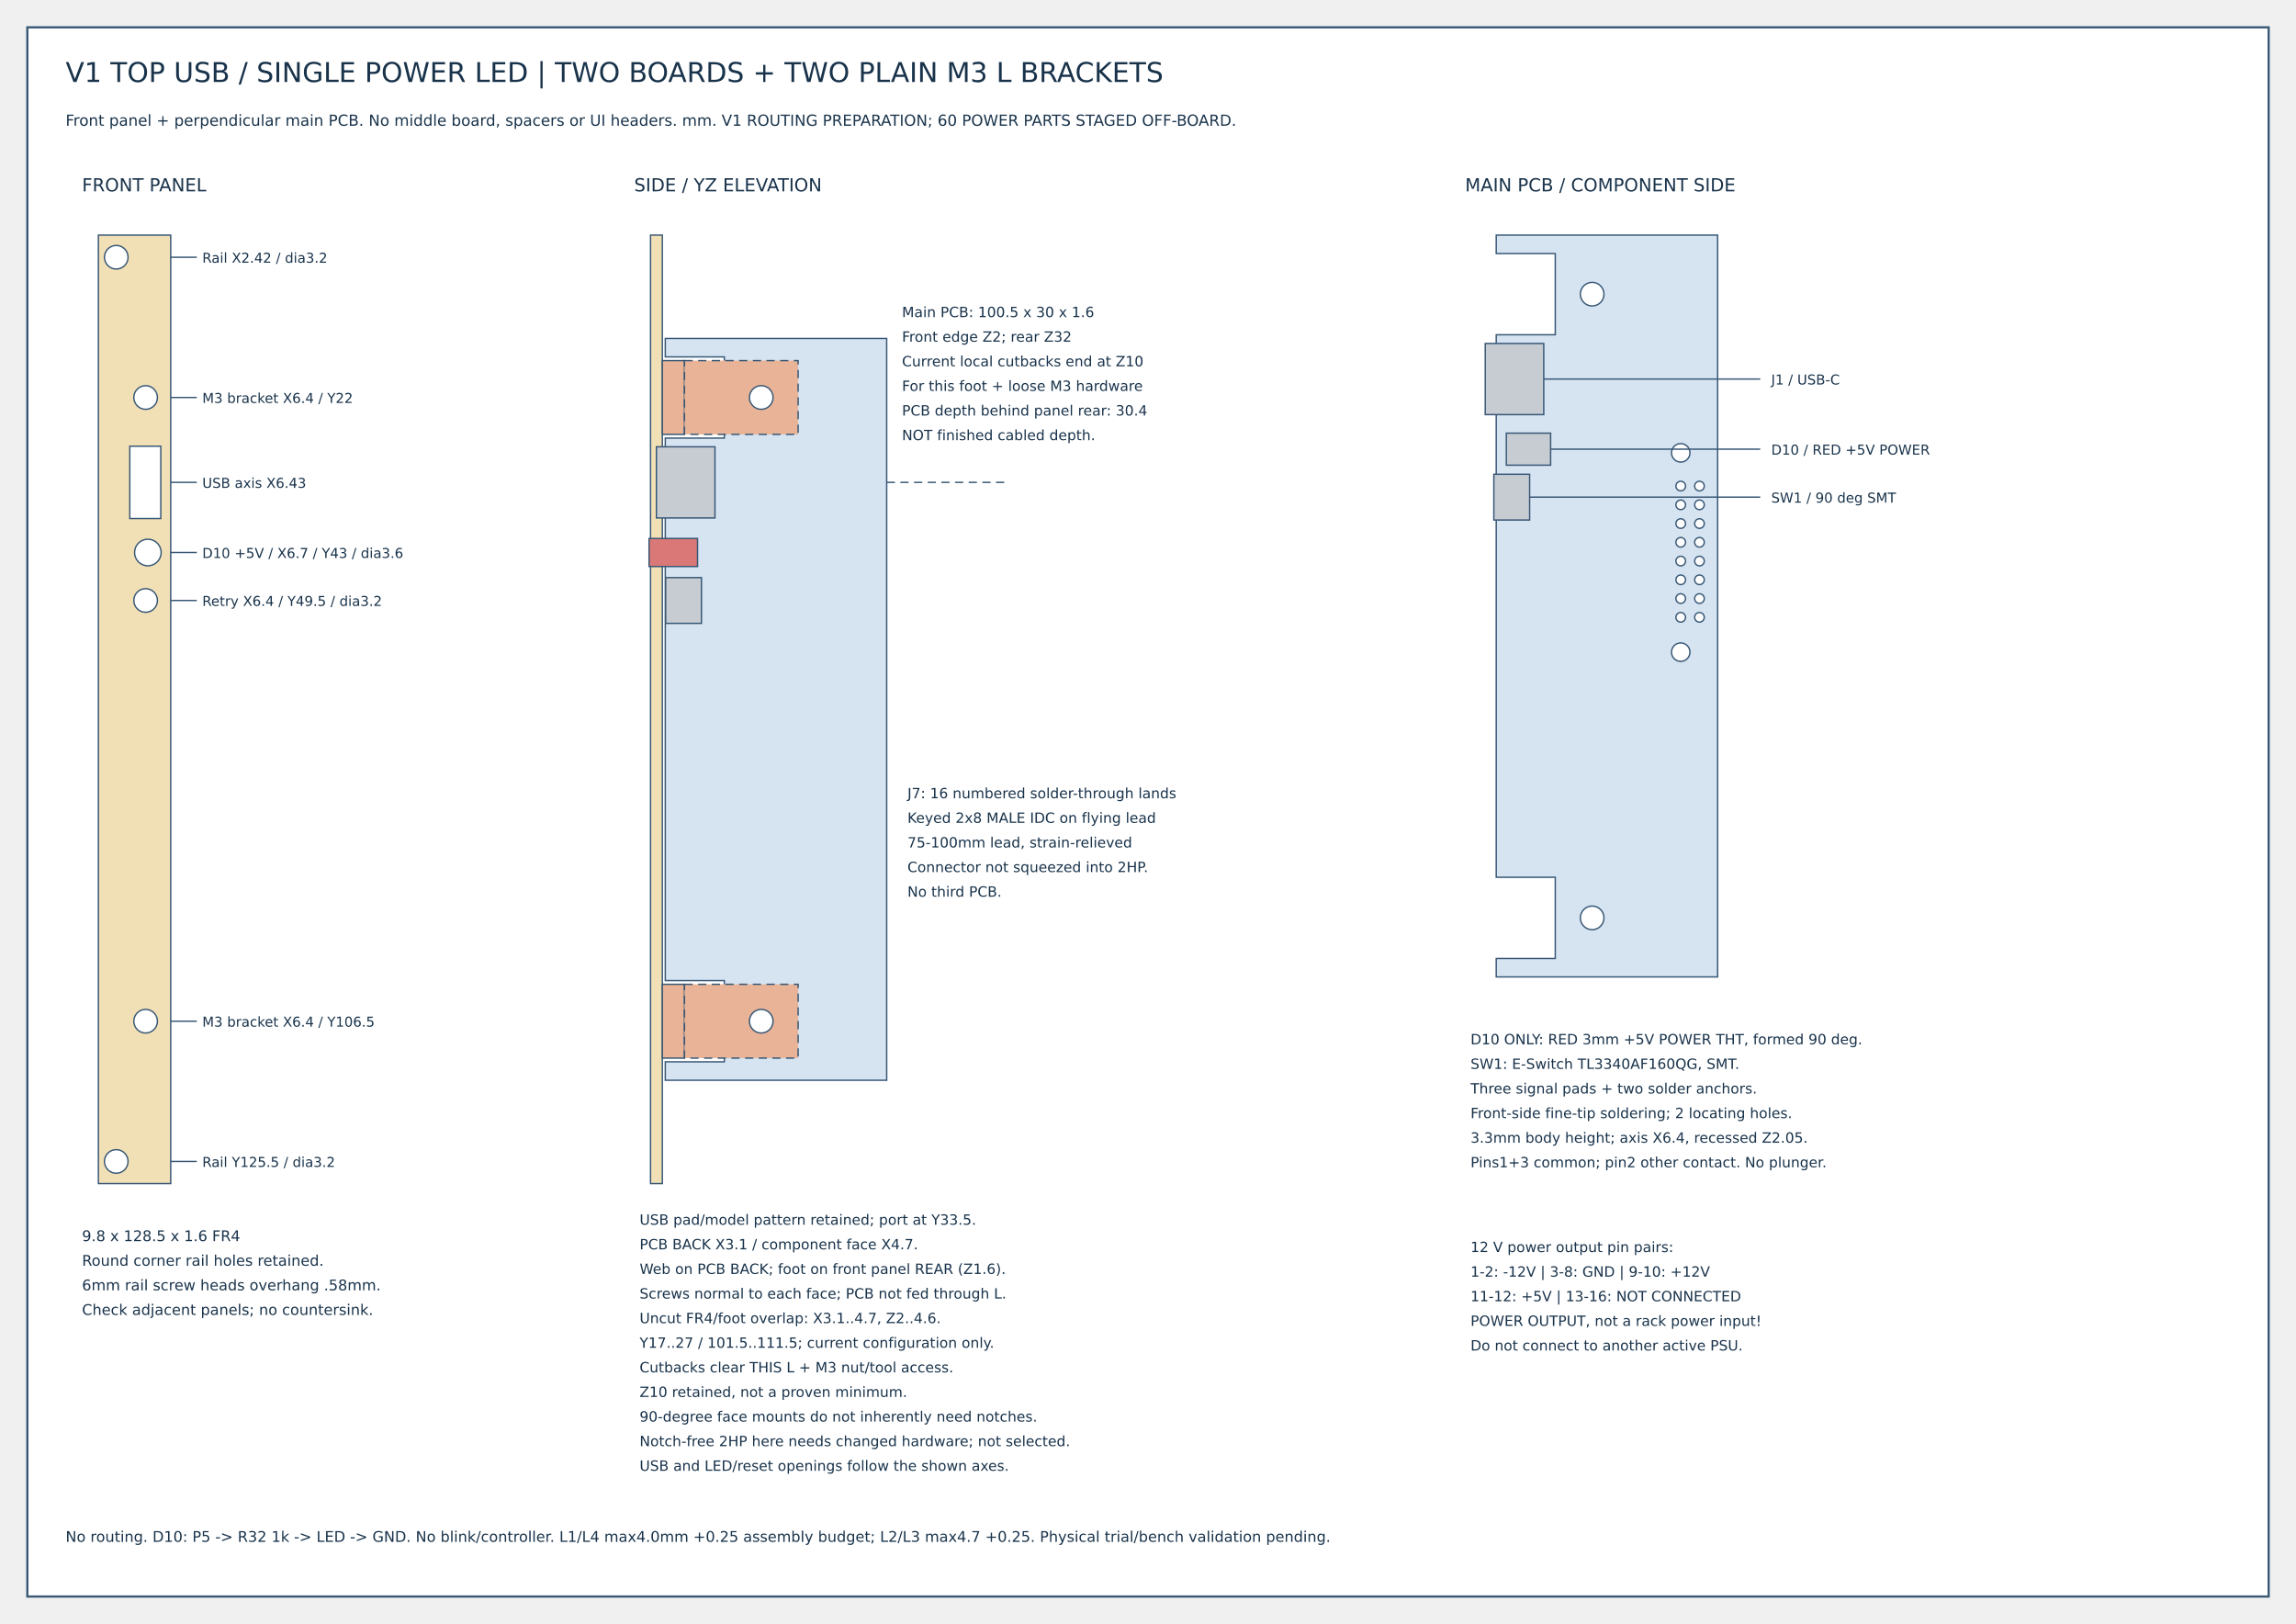
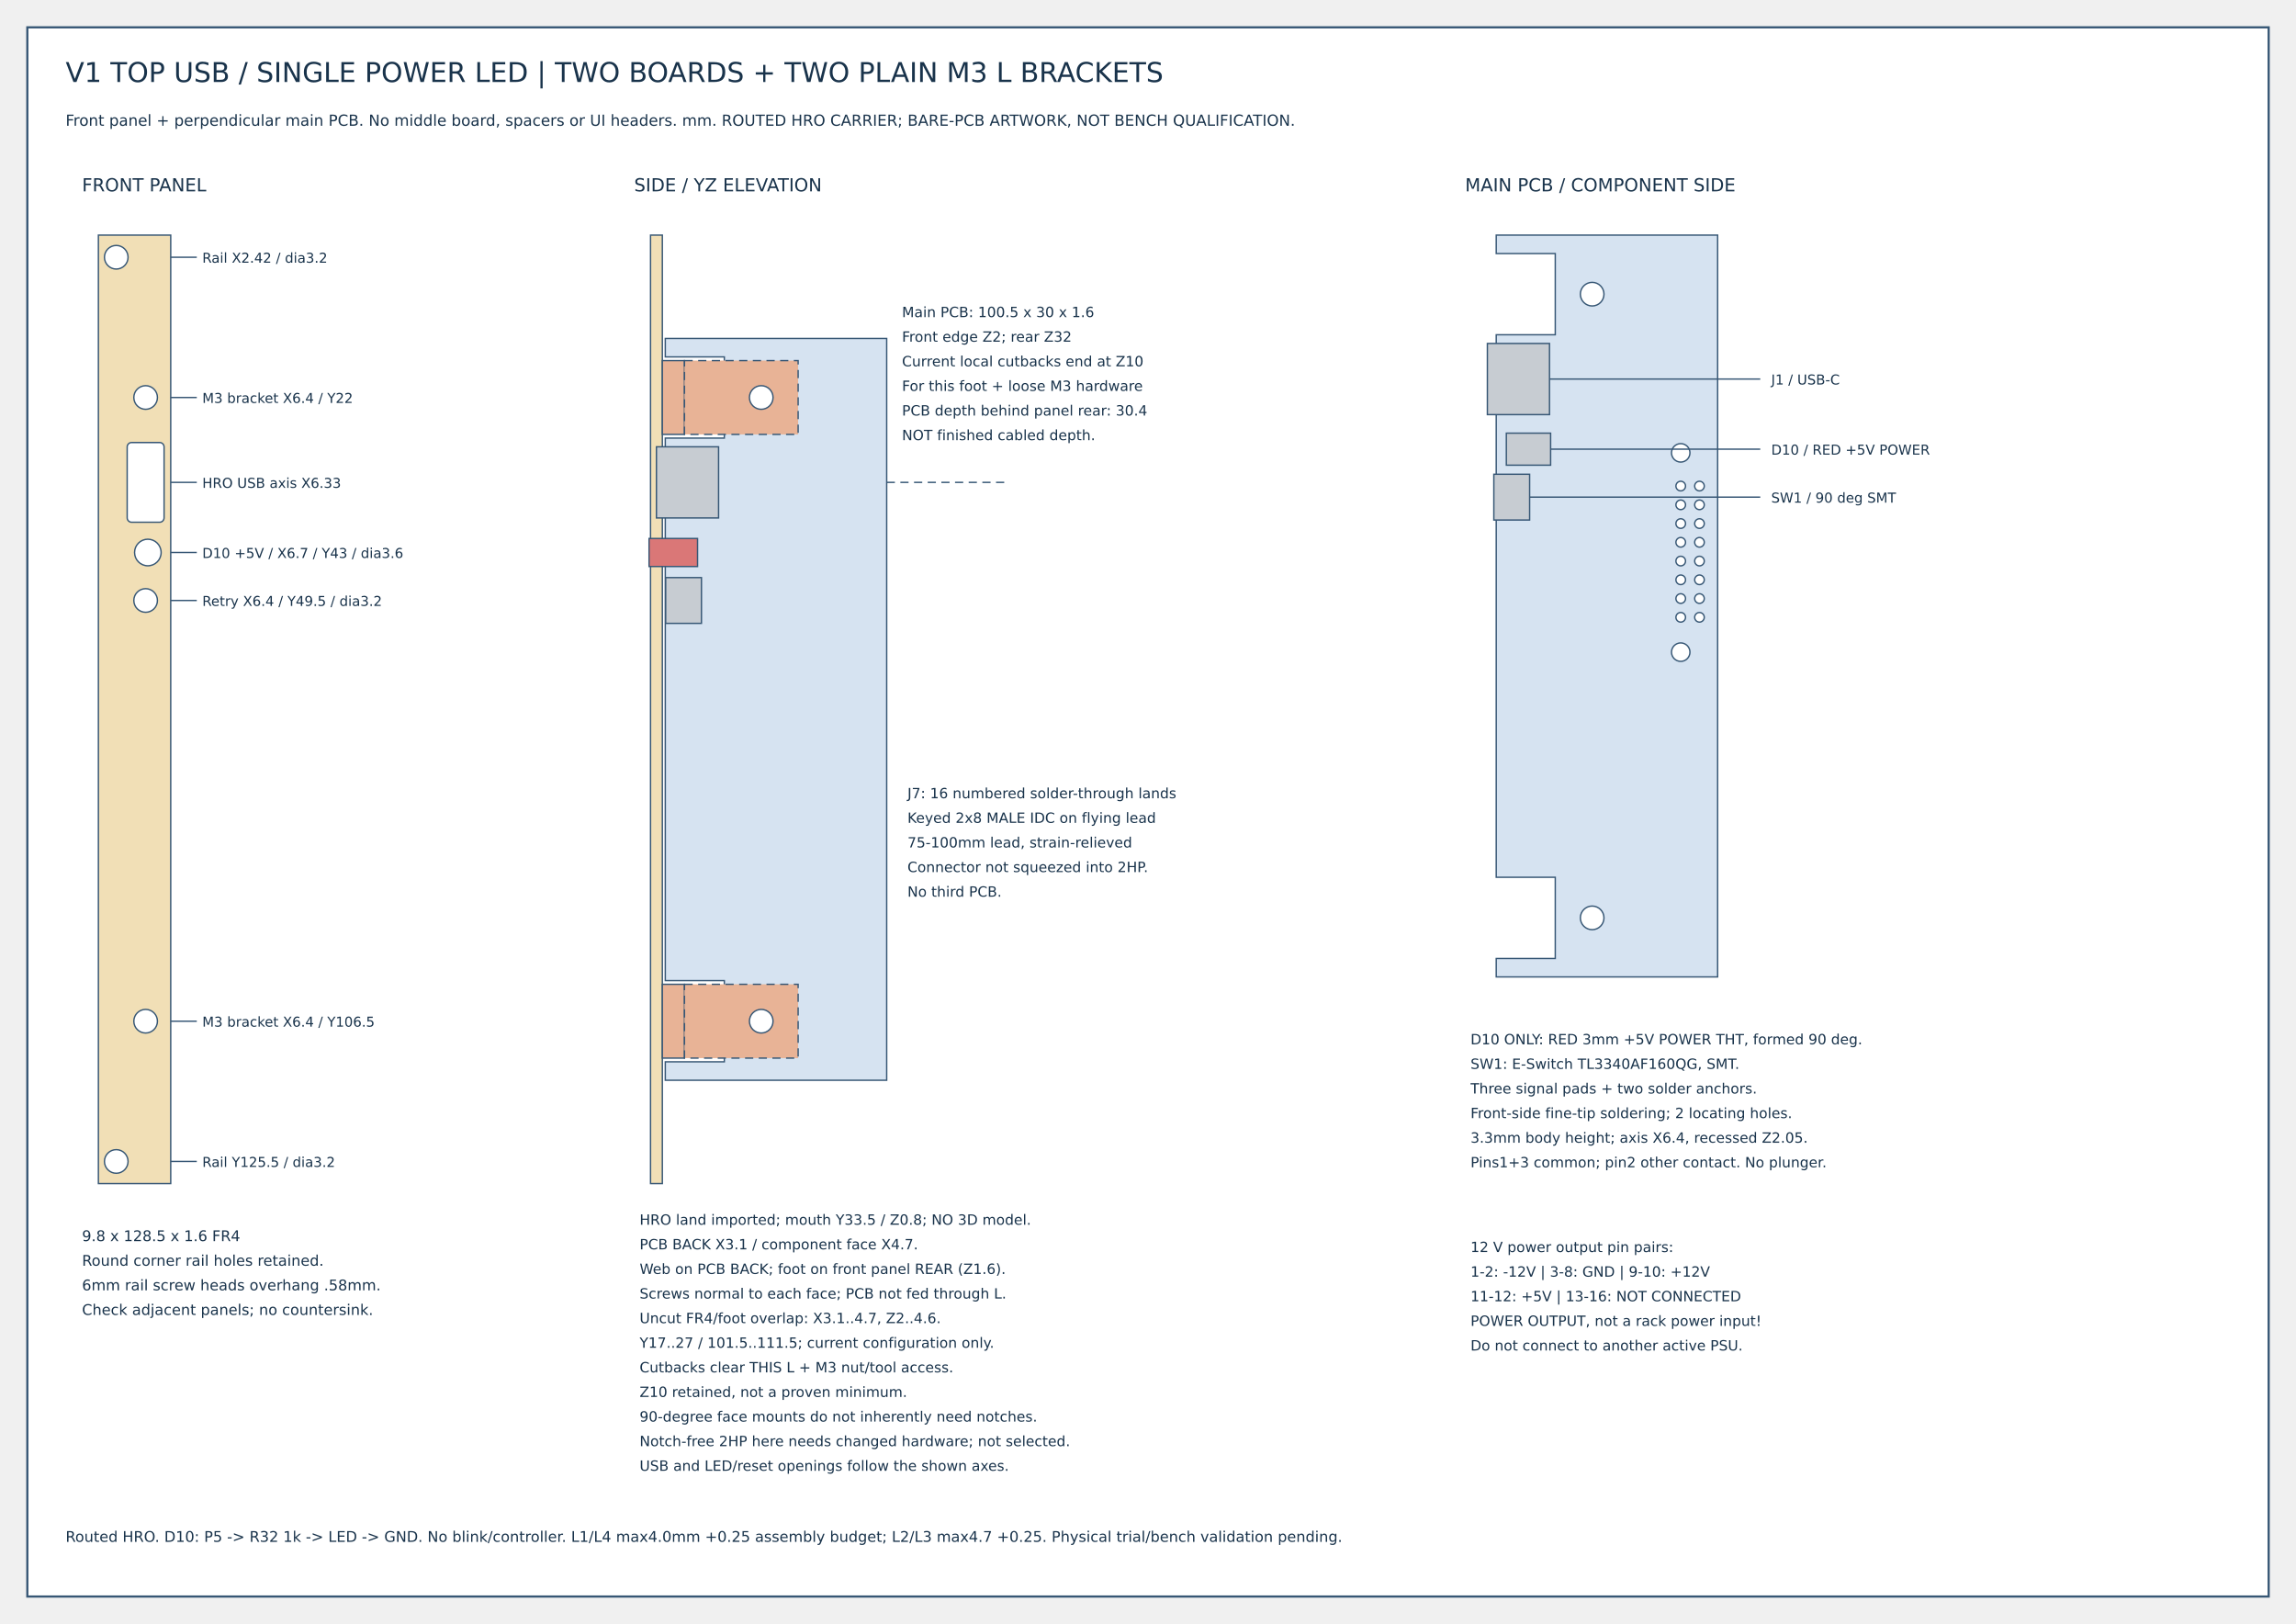
<svg xmlns="http://www.w3.org/2000/svg" width="420mm" height="297mm" viewBox="0 0 420 297">
  <style>text{font-family:DejaVu Sans,sans-serif;fill:#19334b}</style>
  <rect x="5" y="5" width="410" height="287" fill="white" stroke="#375775" stroke-width=".4" />
  <text x="12" y="15" font-size="5">V1 TOP USB / SINGLE POWER LED | TWO BOARDS + TWO PLAIN M3 L BRACKETS</text>
-   <text x="12" y="23" font-size="2.8">Front panel + perpendicular main PCB. No middle board, spacers or UI headers. mm. V1 ROUTING PREPARATION; 60 POWER PARTS STAGED OFF-BOARD.</text>
+   <text x="12" y="23" font-size="2.8">Front panel + perpendicular main PCB. No middle board, spacers or UI headers. mm. ROUTED HRO CARRIER; BARE-PCB ARTWORK, NOT BENCH QUALIFICATION.</text>
  <text x="15" y="35" font-size="3.3">FRONT PANEL</text>
  <rect x="18" y="43" width="13.23" height="173.475" fill="#f1dfb6" stroke="#375775" stroke-width=".25" />
  <circle cx="21.267" cy="47.05" r="2.16" fill="white" stroke="#375775" stroke-width=".25" />
  <circle cx="21.267" cy="212.425" r="2.16" fill="white" stroke="#375775" stroke-width=".25" />
  <circle cx="26.64" cy="72.7" r="2.16" fill="white" stroke="#375775" stroke-width=".25" />
  <circle cx="26.64" cy="186.775" r="2.16" fill="white" stroke="#375775" stroke-width=".25" />
  <circle cx="27.045" cy="101.05" r="2.43" fill="white" stroke="#375775" stroke-width=".25" />
  <circle cx="26.64" cy="109.825" r="2.16" fill="white" stroke="#375775" stroke-width=".25" />
-   <rect x="23.744" y="81.61" width="5.67" height="13.23" fill="white" stroke="#375775" stroke-width=".25" />
+   <rect x="23.265" y="80.935" width="6.75" height="14.58" fill="white" stroke="#375775" stroke-width=".25" rx="0.81" />
  <path d="M31.23,47.05 L36,47.05" fill="none" stroke="#375775" stroke-width=".25" />
  <text x="37" y="48.05" font-size="2.5">Rail X2.42 / dia3.2</text>
  <path d="M31.23,72.7 L36,72.7" fill="none" stroke="#375775" stroke-width=".25" />
  <text x="37" y="73.7" font-size="2.5">M3 bracket X6.4 / Y22</text>
  <path d="M31.23,101.05 L36,101.05" fill="none" stroke="#375775" stroke-width=".25" />
  <text x="37" y="102.05" font-size="2.5">D10 +5V / X6.7 / Y43 / dia3.6</text>
  <path d="M31.23,88.225 L36,88.225" fill="none" stroke="#375775" stroke-width=".25" />
-   <text x="37" y="89.225" font-size="2.5">USB axis X6.43</text>
+   <text x="37" y="89.225" font-size="2.5">HRO USB axis X6.33</text>
  <path d="M31.23,109.825 L36,109.825" fill="none" stroke="#375775" stroke-width=".25" />
  <text x="37" y="110.825" font-size="2.5">Retry X6.4 / Y49.5 / dia3.2</text>
  <path d="M31.23,186.775 L36,186.775" fill="none" stroke="#375775" stroke-width=".25" />
  <text x="37" y="187.775" font-size="2.5">M3 bracket X6.4 / Y106.5</text>
  <path d="M31.23,212.425 L36,212.425" fill="none" stroke="#375775" stroke-width=".25" />
  <text x="37" y="213.425" font-size="2.5">Rail Y125.5 / dia3.2</text>
  <text x="15" y="227.0" font-size="2.7">9.8 x 128.5 x 1.6 FR4</text>
  <text x="15" y="231.5" font-size="2.7">Round corner rail holes retained.</text>
  <text x="15" y="236.0" font-size="2.7">6mm rail screw heads overhang .58mm.</text>
  <text x="15" y="240.5" font-size="2.7">Check adjacent panels; no countersink.</text>
  <text x="116" y="35" font-size="3.3">SIDE / YZ ELEVATION</text>
  <rect x="119" y="43" width="2.16" height="173.475" fill="#f1dfb6" stroke="#375775" stroke-width=".25" />
  <polygon points="121.7,61.9 121.7,65.275 132.5,65.275 132.5,80.125 121.7,80.125 121.7,179.35 132.5,179.35 132.5,194.2 121.7,194.2 121.7,197.575 162.2,197.575 162.2,61.9" fill="#d6e3f1" stroke="#375775" stroke-width=".25" />
  <rect x="121.16" y="65.95" width="4.05" height="13.5" fill="#e8b396" stroke="#375775" stroke-width=".25" />
  <rect x="125.21" y="65.95" width="20.79" height="13.5" fill="#e8b396" stroke="#375775" stroke-width=".25" stroke-dasharray="1.5 1" />
  <circle cx="139.25" cy="72.7" r="2.16" fill="white" stroke="#375775" stroke-width=".25" />
  <rect x="121.16" y="180.025" width="4.05" height="13.5" fill="#e8b396" stroke="#375775" stroke-width=".25" />
  <rect x="125.21" y="180.025" width="20.79" height="13.5" fill="#e8b396" stroke="#375775" stroke-width=".25" stroke-dasharray="1.5 1" />
  <circle cx="139.25" cy="186.775" r="2.16" fill="white" stroke="#375775" stroke-width=".25" />
  <rect x="118.73" y="98.485" width="8.87" height="5.13" fill="#da7777" stroke="#375775" stroke-width=".25" />
-   <rect x="120.08" y="81.718" width="10.706" height="13.014" fill="#c7ccd2" stroke="#375775" stroke-width=".25" />
+   <rect x="120.08" y="81.718" width="11.367" height="13.014" fill="#c7ccd2" stroke="#375775" stroke-width=".25" />
  <rect x="121.767" y="105.64" width="6.548" height="8.37" fill="#c7ccd2" stroke="#375775" stroke-width=".25" />
  <text x="165" y="58.0" font-size="2.6">Main PCB: 100.5 x 30 x 1.6</text>
  <text x="165" y="62.5" font-size="2.6">Front edge Z2; rear Z32</text>
  <text x="165" y="67.0" font-size="2.6">Current local cutbacks end at Z10</text>
  <text x="165" y="71.5" font-size="2.6">For this foot + loose M3 hardware</text>
  <text x="165" y="76.0" font-size="2.6">PCB depth behind panel rear: 30.4</text>
  <text x="165" y="80.5" font-size="2.6">NOT finished cabled depth.</text>
  <path d="M162.2,88.225 L184,88.225" fill="none" stroke="#375775" stroke-width=".25" stroke-dasharray="1.5 1" />
  <text x="166" y="146.0" font-size="2.6">J7: 16 numbered solder-through lands</text>
  <text x="166" y="150.5" font-size="2.6">Keyed 2x8 MALE IDC on flying lead</text>
  <text x="166" y="155.0" font-size="2.6">75-100mm lead, strain-relieved</text>
  <text x="166" y="159.5" font-size="2.6">Connector not squeezed into 2HP.</text>
  <text x="166" y="164.0" font-size="2.6">No third PCB.</text>
-   <text x="117" y="224.0" font-size="2.6">USB pad/model pattern retained; port at Y33.5.</text>
+   <text x="117" y="224.0" font-size="2.6">HRO land imported; mouth Y33.5 / Z0.8; NO 3D model.</text>
  <text x="117" y="228.5" font-size="2.6">PCB BACK X3.1 / component face X4.7.</text>
  <text x="117" y="233.0" font-size="2.6">Web on PCB BACK; foot on front panel REAR (Z1.6).</text>
  <text x="117" y="237.5" font-size="2.6">Screws normal to each face; PCB not fed through L.</text>
  <text x="117" y="242.0" font-size="2.6">Uncut FR4/foot overlap: X3.1..4.7, Z2..4.6.</text>
  <text x="117" y="246.5" font-size="2.6">Y17..27 / 101.5..111.5; current configuration only.</text>
  <text x="117" y="251.0" font-size="2.6">Cutbacks clear THIS L + M3 nut/tool access.</text>
  <text x="117" y="255.5" font-size="2.6">Z10 retained, not a proven minimum.</text>
  <text x="117" y="260.0" font-size="2.6">90-degree face mounts do not inherently need notches.</text>
  <text x="117" y="264.5" font-size="2.6">Notch-free 2HP here needs changed hardware; not selected.</text>
  <text x="117" y="269.0" font-size="2.6">USB and LED/reset openings follow the shown axes.</text>
  <text x="268" y="35" font-size="3.3">MAIN PCB / COMPONENT SIDE</text>
  <polygon points="273.7,43.0 273.7,46.375 284.5,46.375 284.5,61.225 273.7,61.225 273.7,160.45 284.5,160.45 284.5,175.3 273.7,175.3 273.7,178.675 314.2,178.675 314.2,43.0" fill="#d6e3f1" stroke="#375775" stroke-width=".25" />
  <circle cx="291.25" cy="53.8" r="2.16" fill="white" stroke="#375775" stroke-width=".25" />
  <circle cx="291.25" cy="167.875" r="2.16" fill="white" stroke="#375775" stroke-width=".25" />
  <circle cx="307.45" cy="82.825" r="1.688" fill="white" stroke="#375775" stroke-width=".25" />
  <circle cx="307.45" cy="119.275" r="1.688" fill="white" stroke="#375775" stroke-width=".25" />
  <rect x="275.55" y="79.221" width="8.1" height="5.859" fill="#c7ccd2" stroke="#375775" stroke-width=".25" />
  <path d="M283.649,82.15 L322,82.15" fill="none" stroke="#375775" stroke-width=".25" />
  <text x="324" y="83.15" font-size="2.5">D10 / RED +5V POWER</text>
-   <rect x="271.688" y="62.818" width="10.706" height="13.014" fill="#c7ccd2" stroke="#375775" stroke-width=".25" />
-   <path d="M282.394,69.325 L322,69.325" fill="none" stroke="#375775" stroke-width=".25" />
+   <rect x="272.08" y="62.818" width="11.367" height="13.014" fill="#c7ccd2" stroke="#375775" stroke-width=".25" />
+   <path d="M283.447,69.325 L322,69.325" fill="none" stroke="#375775" stroke-width=".25" />
  <text x="324" y="70.325" font-size="2.5">J1 / USB-C</text>
  <rect x="273.261" y="86.74" width="6.548" height="8.37" fill="#c7ccd2" stroke="#375775" stroke-width=".25" />
  <path d="M279.809,90.925 L322,90.925" fill="none" stroke="#375775" stroke-width=".25" />
  <text x="324" y="91.925" font-size="2.5">SW1 / 90 deg SMT</text>
  <circle cx="307.45" cy="88.9" r="0.878" fill="white" stroke="#375775" stroke-width=".25" />
  <circle cx="310.879" cy="88.9" r="0.878" fill="white" stroke="#375775" stroke-width=".25" />
  <circle cx="307.45" cy="92.329" r="0.878" fill="white" stroke="#375775" stroke-width=".25" />
  <circle cx="310.879" cy="92.329" r="0.878" fill="white" stroke="#375775" stroke-width=".25" />
  <circle cx="307.45" cy="95.758" r="0.878" fill="white" stroke="#375775" stroke-width=".25" />
  <circle cx="310.879" cy="95.758" r="0.878" fill="white" stroke="#375775" stroke-width=".25" />
  <circle cx="307.45" cy="99.187" r="0.878" fill="white" stroke="#375775" stroke-width=".25" />
  <circle cx="310.879" cy="99.187" r="0.878" fill="white" stroke="#375775" stroke-width=".25" />
  <circle cx="307.45" cy="102.616" r="0.878" fill="white" stroke="#375775" stroke-width=".25" />
  <circle cx="310.879" cy="102.616" r="0.878" fill="white" stroke="#375775" stroke-width=".25" />
  <circle cx="307.45" cy="106.045" r="0.878" fill="white" stroke="#375775" stroke-width=".25" />
  <circle cx="310.879" cy="106.045" r="0.878" fill="white" stroke="#375775" stroke-width=".25" />
  <circle cx="307.45" cy="109.474" r="0.878" fill="white" stroke="#375775" stroke-width=".25" />
  <circle cx="310.879" cy="109.474" r="0.878" fill="white" stroke="#375775" stroke-width=".25" />
  <circle cx="307.45" cy="112.903" r="0.878" fill="white" stroke="#375775" stroke-width=".25" />
  <circle cx="310.879" cy="112.903" r="0.878" fill="white" stroke="#375775" stroke-width=".25" />
  <text x="269" y="191.0" font-size="2.6">D10 ONLY: RED 3mm +5V POWER THT, formed 90 deg.</text>
  <text x="269" y="195.5" font-size="2.6">SW1: E-Switch TL3340AF160QG, SMT.</text>
  <text x="269" y="200.0" font-size="2.6">Three signal pads + two solder anchors.</text>
  <text x="269" y="204.5" font-size="2.6">Front-side fine-tip soldering; 2 locating holes.</text>
  <text x="269" y="209.0" font-size="2.6">3.3mm body height; axis X6.4, recessed Z2.05.</text>
  <text x="269" y="213.5" font-size="2.6">Pins1+3 common; pin2 other contact. No plunger.</text>
  <text x="269" y="229.0" font-size="2.6">12 V power output pin pairs:</text>
  <text x="269" y="233.5" font-size="2.6">1-2: -12V | 3-8: GND | 9-10: +12V</text>
  <text x="269" y="238.0" font-size="2.6">11-12: +5V | 13-16: NOT CONNECTED</text>
  <text x="269" y="242.5" font-size="2.6">POWER OUTPUT, not a rack power input!</text>
  <text x="269" y="247.0" font-size="2.6">Do not connect to another active PSU.</text>
-   <text x="12" y="282" font-size="2.7">No routing. D10: P5 -&gt; R32 1k -&gt; LED -&gt; GND. No blink/controller. L1/L4 max4.0mm +0.25 assembly budget; L2/L3 max4.7 +0.25. Physical trial/bench validation pending.</text>
+   <text x="12" y="282" font-size="2.7">Routed HRO. D10: P5 -&gt; R32 1k -&gt; LED -&gt; GND. No blink/controller. L1/L4 max4.0mm +0.25 assembly budget; L2/L3 max4.7 +0.25. Physical trial/bench validation pending.</text>
</svg>
